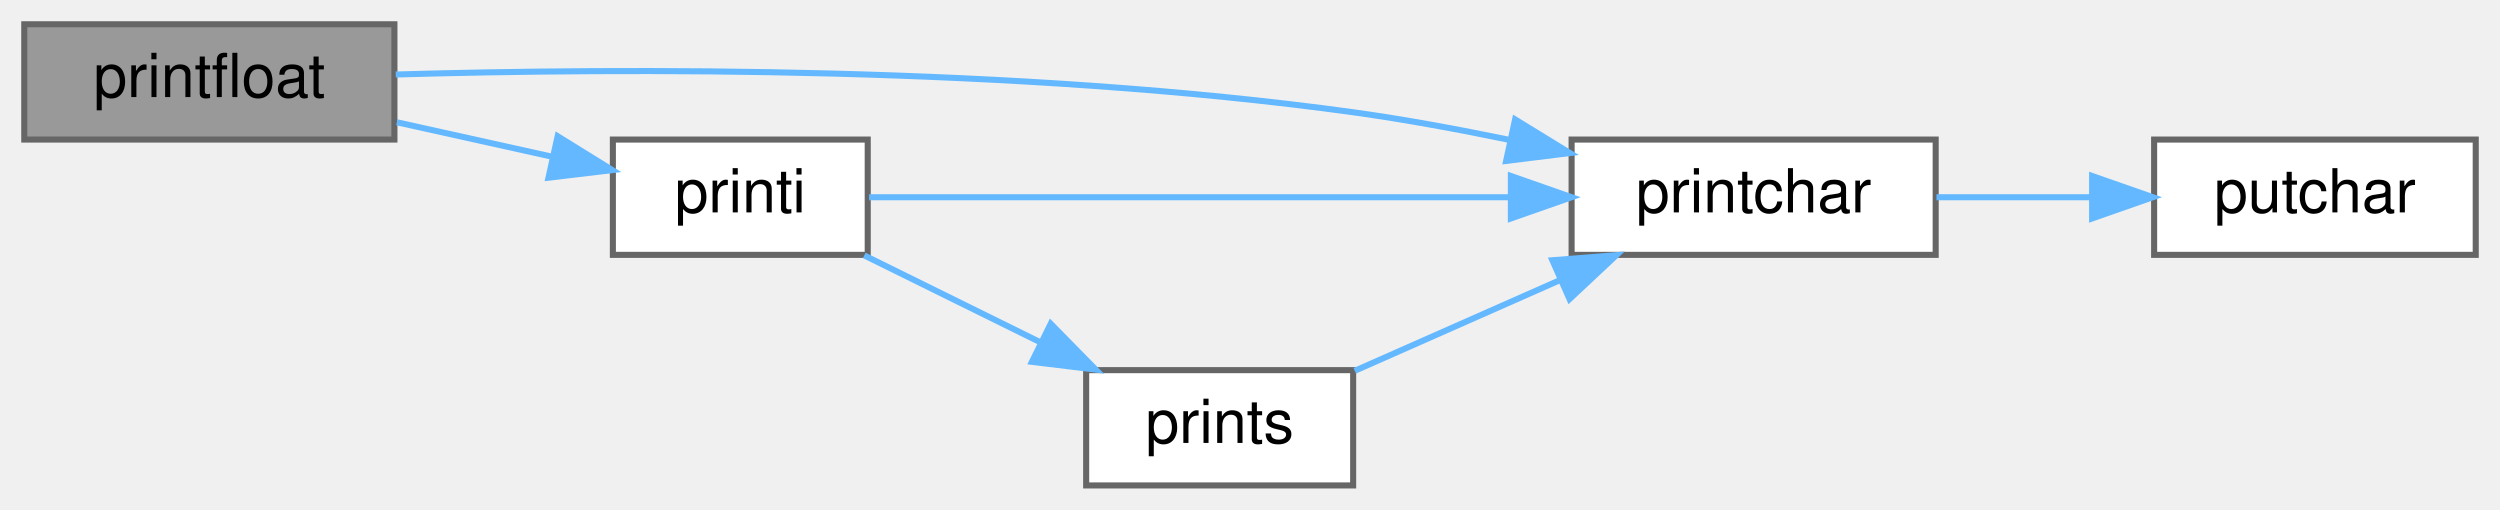
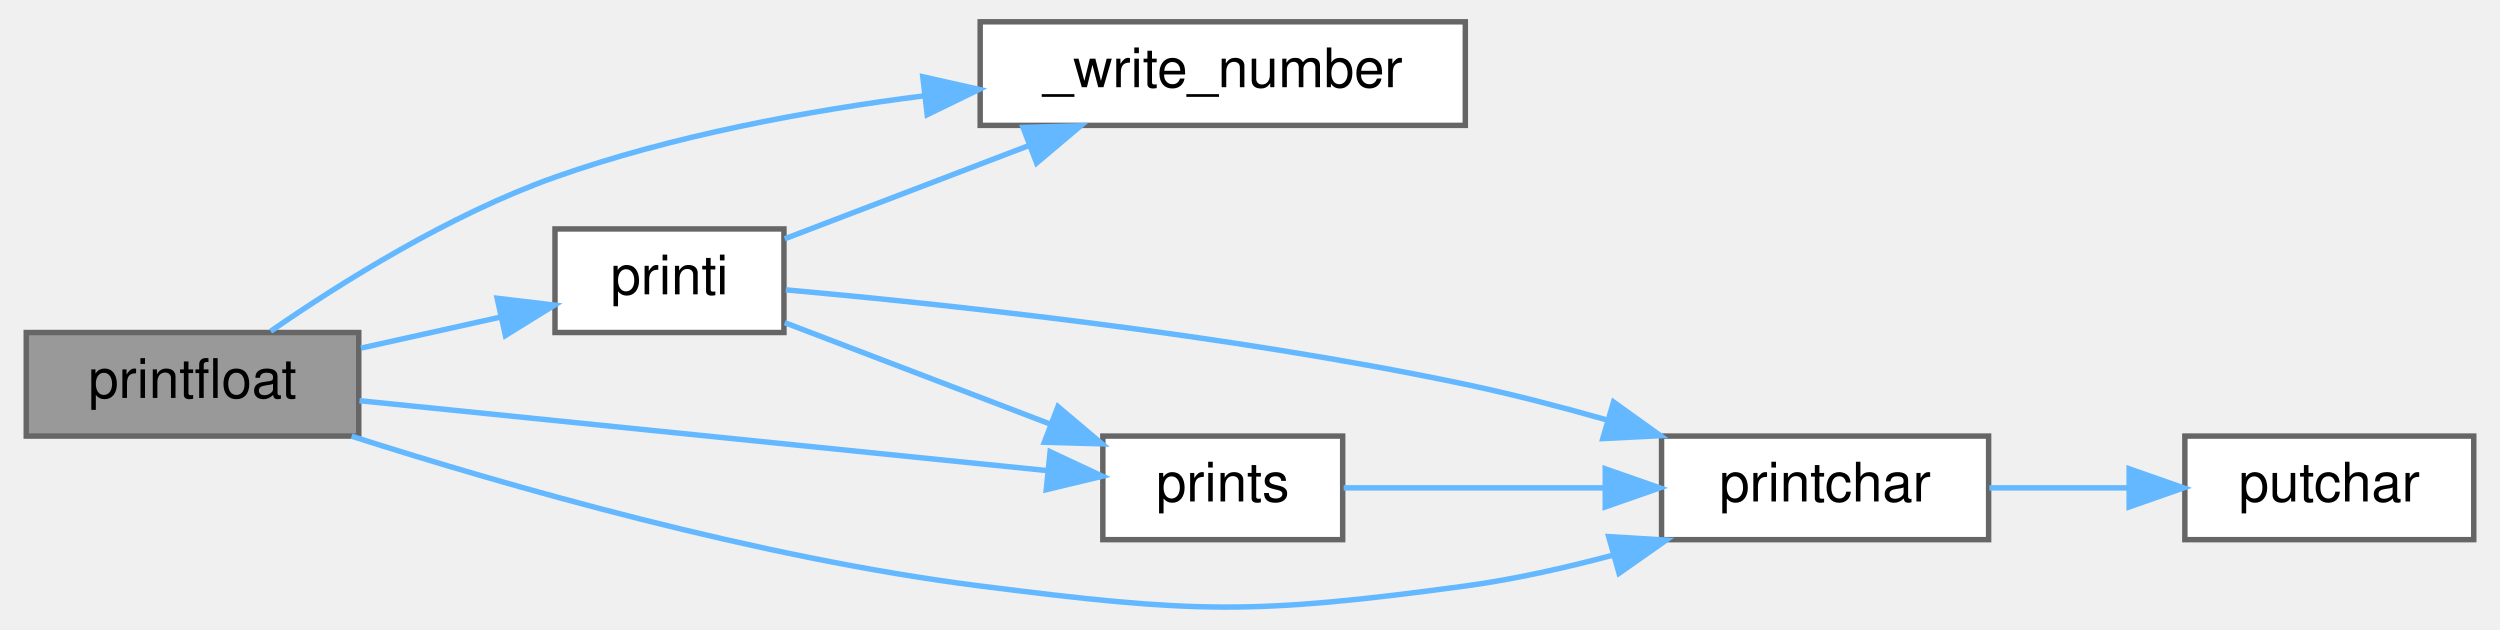
- <svg xmlns="http://www.w3.org/2000/svg" xmlns:xlink="http://www.w3.org/1999/xlink" width="412pt" height="84pt" viewBox="0.00 0.00 412.00 84.00">
-   <g id="graph0" class="graph" transform="scale(1 1) rotate(0) translate(4 80)">
+ <svg xmlns="http://www.w3.org/2000/svg" xmlns:xlink="http://www.w3.org/1999/xlink" width="457pt" height="115pt" viewBox="0.00 0.00 457.00 115.41">
+   <g id="graph0" class="graph" transform="scale(1 1) rotate(0) translate(4 111.41)">
    <g id="Node000001" class="node">
      <g id="a_Node000001">
        <a xlink:title=" ">
-           <polygon fill="#999999" stroke="#666666" points="61,-76 0,-76 0,-57 61,-57 61,-76" />
-           <text text-anchor="middle" x="30.5" y="-64" font-family="Helvetica,sans-Serif" font-size="10.00">printfloat</text>
+           <polygon fill="#999999" stroke="#666666" points="61,-50.41 0,-50.41 0,-31.41 61,-31.41 61,-50.41" />
+           <text text-anchor="middle" x="30.5" y="-38.41" font-family="Helvetica,sans-Serif" font-size="10.00">printfloat</text>
        </a>
      </g>
    </g>
    <g id="Node000002" class="node">
      <g id="a_Node000002">
-         <a xlink:href="printf_8c.html#a467a00da8c720b8dddc7088e2805291c" target="_top" xlink:title=" ">
-           <polygon fill="white" stroke="#666666" points="315,-57 255,-57 255,-38 315,-38 315,-57" />
-           <text text-anchor="middle" x="285" y="-45" font-family="Helvetica,sans-Serif" font-size="10.00">printchar</text>
+         <a xlink:href="printf_8c.html#a81ec43c10454c3c5036f9876f067d219" target="_top" xlink:title=" ">
+           <polygon fill="white" stroke="#666666" points="264,-107.41 175,-107.41 175,-88.41 264,-88.41 264,-107.41" />
+           <text text-anchor="middle" x="219.5" y="-95.41" font-family="Helvetica,sans-Serif" font-size="10.00">_write_number</text>
        </a>
      </g>
    </g>
    <g id="edge1_Node000001_Node000002" class="edge">
      <g id="a_edge1_Node000001_Node000002">
        <a xlink:title=" ">
-           <path fill="none" stroke="#63b8ff" d="M61.22,-67.72C98.33,-68.79 163.68,-69.14 219,-61.5 227.37,-60.34 236.27,-58.7 244.72,-56.95" />
-           <polygon fill="#63b8ff" stroke="#63b8ff" points="245.69,-60.32 254.72,-54.78 244.21,-53.48 245.69,-60.32" />
+           <path fill="none" stroke="#63b8ff" d="M44.83,-50.64C57.57,-59.45 77.67,-72.06 97,-78.91 118.54,-86.54 143.31,-91.11 164.85,-93.85" />
+           <polygon fill="#63b8ff" stroke="#63b8ff" points="164.47,-97.33 174.81,-95.01 165.28,-90.37 164.47,-97.33" />
+         </a>
+       </g>
+     </g>
+     <g id="Node000003" class="node">
+       <g id="a_Node000003">
+         <a xlink:href="printf_8c.html#a467a00da8c720b8dddc7088e2805291c" target="_top" xlink:title=" ">
+           <polygon fill="white" stroke="#666666" points="360,-31.41 300,-31.41 300,-12.41 360,-12.41 360,-31.41" />
+           <text text-anchor="middle" x="330" y="-19.41" font-family="Helvetica,sans-Serif" font-size="10.00">printchar</text>
+         </a>
+       </g>
+     </g>
+     <g id="edge2_Node000001_Node000003" class="edge">
+       <g id="a_edge2_Node000001_Node000003">
+         <a xlink:title=" ">
+           <path fill="none" stroke="#63b8ff" d="M59.68,-31.39C88.32,-22.25 134.16,-9.09 175,-3.91 214.24,1.07 224.8,1.42 264,-3.91 272.94,-5.12 282.38,-7.24 291.21,-9.6" />
+           <polygon fill="#63b8ff" stroke="#63b8ff" points="290.3,-12.97 300.87,-12.33 292.2,-6.24 290.3,-12.97" />
+         </a>
+       </g>
+     </g>
+     <g id="Node000005" class="node">
+       <g id="a_Node000005">
+         <a xlink:href="printf_8c.html#ad9c642f8af1fe47d03e648b146da3b8d" target="_top" xlink:title=" ">
+           <polygon fill="white" stroke="#666666" points="139,-69.41 97,-69.41 97,-50.41 139,-50.41 139,-69.41" />
+           <text text-anchor="middle" x="118" y="-57.41" font-family="Helvetica,sans-Serif" font-size="10.00">printi</text>
+         </a>
+       </g>
+     </g>
+     <g id="edge4_Node000001_Node000005" class="edge">
+       <g id="a_edge4_Node000001_Node000005">
+         <a xlink:title=" ">
+           <path fill="none" stroke="#63b8ff" d="M61.4,-47.55C69.67,-49.39 78.63,-51.38 86.91,-53.22" />
+           <polygon fill="#63b8ff" stroke="#63b8ff" points="86.39,-56.69 96.91,-55.44 87.9,-49.86 86.39,-56.69" />
+         </a>
+       </g>
+     </g>
+     <g id="Node000006" class="node">
+       <g id="a_Node000006">
+         <a xlink:href="printf_8c.html#a6ce76a789a6153b7e1b16bc3a6969563" target="_top" xlink:title=" ">
+           <polygon fill="white" stroke="#666666" points="241.5,-31.41 197.5,-31.41 197.5,-12.41 241.5,-12.41 241.5,-31.41" />
+           <text text-anchor="middle" x="219.5" y="-19.41" font-family="Helvetica,sans-Serif" font-size="10.00">prints</text>
+         </a>
+       </g>
+     </g>
+     <g id="edge9_Node000001_Node000006" class="edge">
+       <g id="a_edge9_Node000001_Node000006">
+         <a xlink:title=" ">
+           <path fill="none" stroke="#63b8ff" d="M61.13,-37.9C95.57,-34.4 152.15,-28.65 187.26,-25.08" />
+           <polygon fill="#63b8ff" stroke="#63b8ff" points="187.83,-28.54 197.42,-24.05 187.12,-21.58 187.83,-28.54" />
        </a>
      </g>
    </g>
    <g id="Node000004" class="node">
      <g id="a_Node000004">
-         <a xlink:href="printf_8c.html#ad9c642f8af1fe47d03e648b146da3b8d" target="_top" xlink:title=" ">
-           <polygon fill="white" stroke="#666666" points="139,-57 97,-57 97,-38 139,-38 139,-57" />
-           <text text-anchor="middle" x="118" y="-45" font-family="Helvetica,sans-Serif" font-size="10.00">printi</text>
+         <a xlink:href="printf_8c.html#af4de2514b7778805db3815e8dd6cf09a" target="_top" xlink:title=" ">
+           <polygon fill="white" stroke="#666666" points="449,-31.41 396,-31.41 396,-12.41 449,-12.41 449,-31.41" />
+           <text text-anchor="middle" x="422.5" y="-19.41" font-family="Helvetica,sans-Serif" font-size="10.00">putchar</text>
        </a>
      </g>
    </g>
-     <g id="edge3_Node000001_Node000004" class="edge">
-       <g id="a_edge3_Node000001_Node000004">
+     <g id="edge3_Node000003_Node000004" class="edge">
+       <g id="a_edge3_Node000003_Node000004">
        <a xlink:title=" ">
-           <path fill="none" stroke="#63b8ff" d="M61.4,-59.85C69.67,-58.02 78.63,-56.03 86.91,-54.19" />
-           <polygon fill="#63b8ff" stroke="#63b8ff" points="87.9,-57.55 96.91,-51.97 86.39,-50.72 87.9,-57.55" />
+           <path fill="none" stroke="#63b8ff" d="M360.13,-21.91C368.29,-21.91 377.25,-21.91 385.74,-21.91" />
+           <polygon fill="#63b8ff" stroke="#63b8ff" points="385.78,-25.41 395.78,-21.91 385.78,-18.41 385.78,-25.41" />
        </a>
      </g>
    </g>
-     <g id="Node000003" class="node">
-       <g id="a_Node000003">
-         <a xlink:href="printf_8c.html#af4de2514b7778805db3815e8dd6cf09a" target="_top" xlink:title=" ">
-           <polygon fill="white" stroke="#666666" points="404,-57 351,-57 351,-38 404,-38 404,-57" />
-           <text text-anchor="middle" x="377.5" y="-45" font-family="Helvetica,sans-Serif" font-size="10.00">putchar</text>
+     <g id="edge5_Node000005_Node000002" class="edge">
+       <g id="a_edge5_Node000005_Node000002">
+         <a xlink:title=" ">
+           <path fill="none" stroke="#63b8ff" d="M139.14,-67.6C151.99,-72.51 169,-79 183.97,-84.72" />
+           <polygon fill="#63b8ff" stroke="#63b8ff" points="182.86,-88.04 193.45,-88.34 185.35,-81.5 182.86,-88.04" />
        </a>
      </g>
    </g>
-     <g id="edge2_Node000002_Node000003" class="edge">
-       <g id="a_edge2_Node000002_Node000003">
+     <g id="edge6_Node000005_Node000003" class="edge">
+       <g id="a_edge6_Node000005_Node000003">
        <a xlink:title=" ">
-           <path fill="none" stroke="#63b8ff" d="M315.13,-47.5C323.29,-47.5 332.25,-47.5 340.74,-47.5" />
-           <polygon fill="#63b8ff" stroke="#63b8ff" points="340.78,-51 350.78,-47.5 340.78,-44 340.78,-51" />
+           <path fill="none" stroke="#63b8ff" d="M139.34,-58.24C167.54,-55.7 220.02,-50.16 264,-40.91 272.52,-39.12 281.54,-36.77 290.07,-34.34" />
+           <polygon fill="#63b8ff" stroke="#63b8ff" points="291.19,-37.66 299.8,-31.48 289.22,-30.95 291.19,-37.66" />
        </a>
      </g>
    </g>
-     <g id="edge4_Node000004_Node000002" class="edge">
-       <g id="a_edge4_Node000004_Node000002">
+     <g id="edge7_Node000005_Node000006" class="edge">
+       <g id="a_edge7_Node000005_Node000006">
        <a xlink:title=" ">
-           <path fill="none" stroke="#63b8ff" d="M139.23,-47.5C165.4,-47.5 211.55,-47.5 244.72,-47.5" />
-           <polygon fill="#63b8ff" stroke="#63b8ff" points="244.99,-51 254.99,-47.5 244.99,-44 244.99,-51" />
+           <path fill="none" stroke="#63b8ff" d="M139.14,-52.22C153.15,-46.87 172.09,-39.63 187.96,-33.57" />
+           <polygon fill="#63b8ff" stroke="#63b8ff" points="189.27,-36.82 197.36,-29.98 186.77,-30.28 189.27,-36.82" />
        </a>
      </g>
    </g>
-     <g id="Node000005" class="node">
-       <g id="a_Node000005">
-         <a xlink:href="printf_8c.html#a6ce76a789a6153b7e1b16bc3a6969563" target="_top" xlink:title=" ">
-           <polygon fill="white" stroke="#666666" points="219,-19 175,-19 175,0 219,0 219,-19" />
-           <text text-anchor="middle" x="197" y="-7" font-family="Helvetica,sans-Serif" font-size="10.00">prints</text>
-         </a>
-       </g>
-     </g>
-     <g id="edge5_Node000004_Node000005" class="edge">
-       <g id="a_edge5_Node000004_Node000005">
+     <g id="edge8_Node000006_Node000003" class="edge">
+       <g id="a_edge8_Node000006_Node000003">
        <a xlink:title=" ">
-           <path fill="none" stroke="#63b8ff" d="M138.43,-37.91C147.18,-33.59 157.7,-28.4 167.33,-23.65" />
-           <polygon fill="#63b8ff" stroke="#63b8ff" points="169.16,-26.65 176.58,-19.09 166.06,-20.37 169.16,-26.65" />
-         </a>
-       </g>
-     </g>
-     <g id="edge6_Node000005_Node000002" class="edge">
-       <g id="a_edge6_Node000005_Node000002">
-         <a xlink:title=" ">
-           <path fill="none" stroke="#63b8ff" d="M219.26,-18.89C229.41,-23.38 241.77,-28.84 252.95,-33.78" />
-           <polygon fill="#63b8ff" stroke="#63b8ff" points="251.83,-37.11 262.39,-37.95 254.66,-30.71 251.83,-37.11" />
+           <path fill="none" stroke="#63b8ff" d="M241.68,-21.91C255.24,-21.91 273.25,-21.91 289.39,-21.91" />
+           <polygon fill="#63b8ff" stroke="#63b8ff" points="289.67,-25.41 299.67,-21.91 289.67,-18.41 289.67,-25.41" />
        </a>
      </g>
    </g>
  </g>
</svg>
